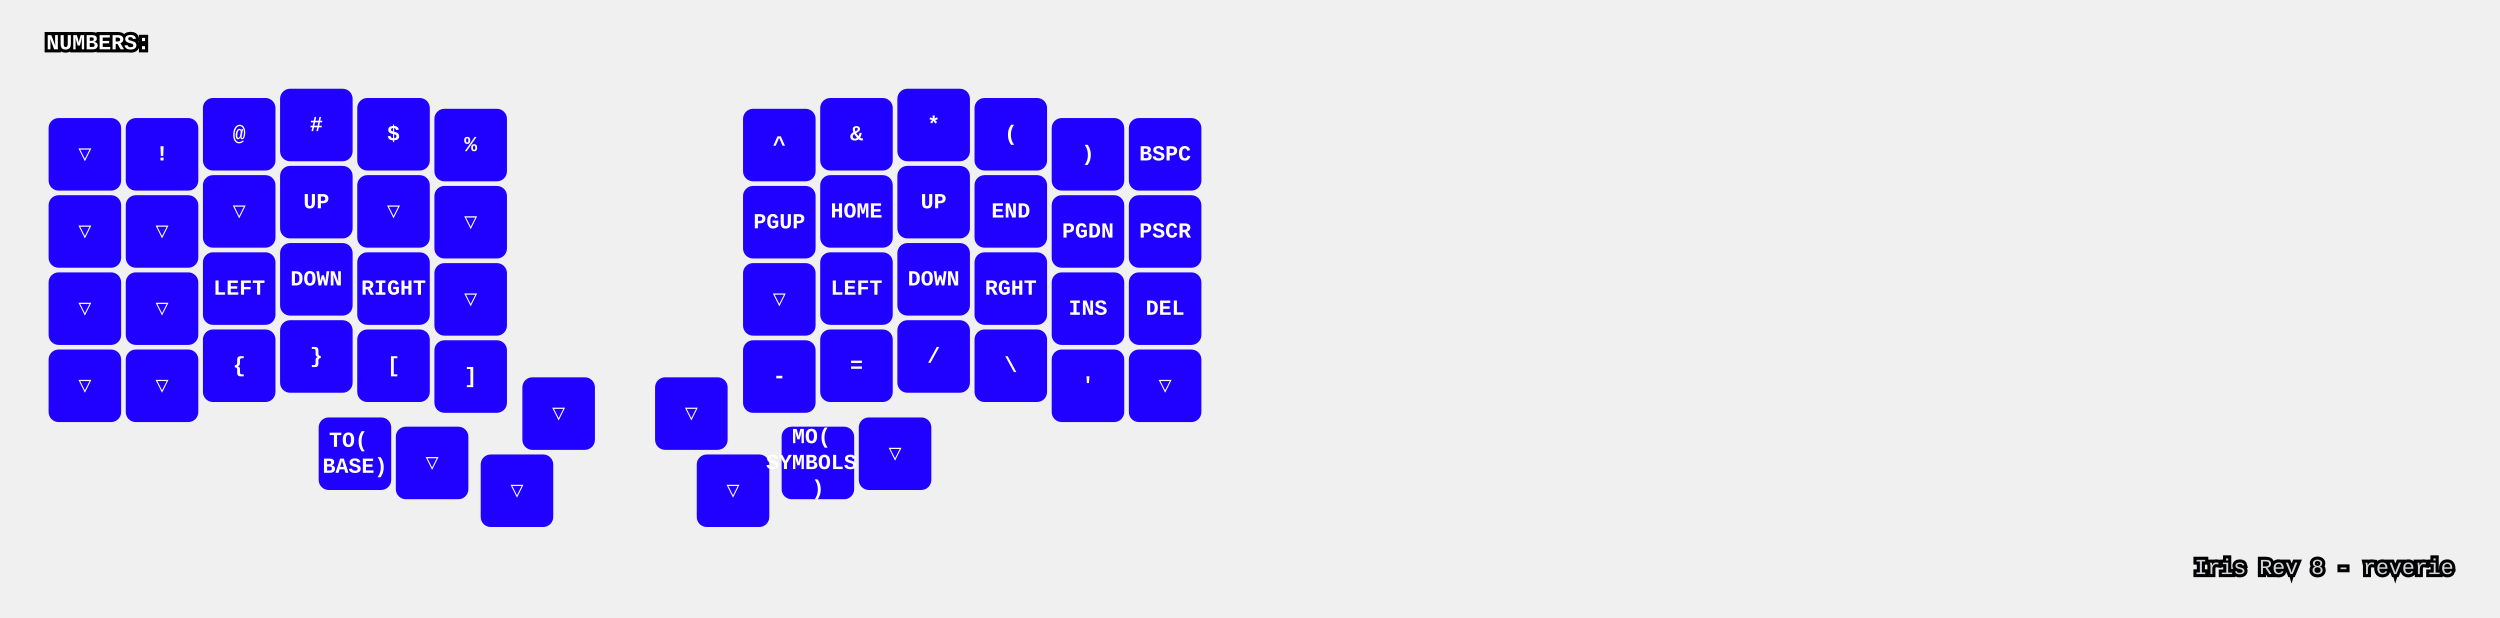
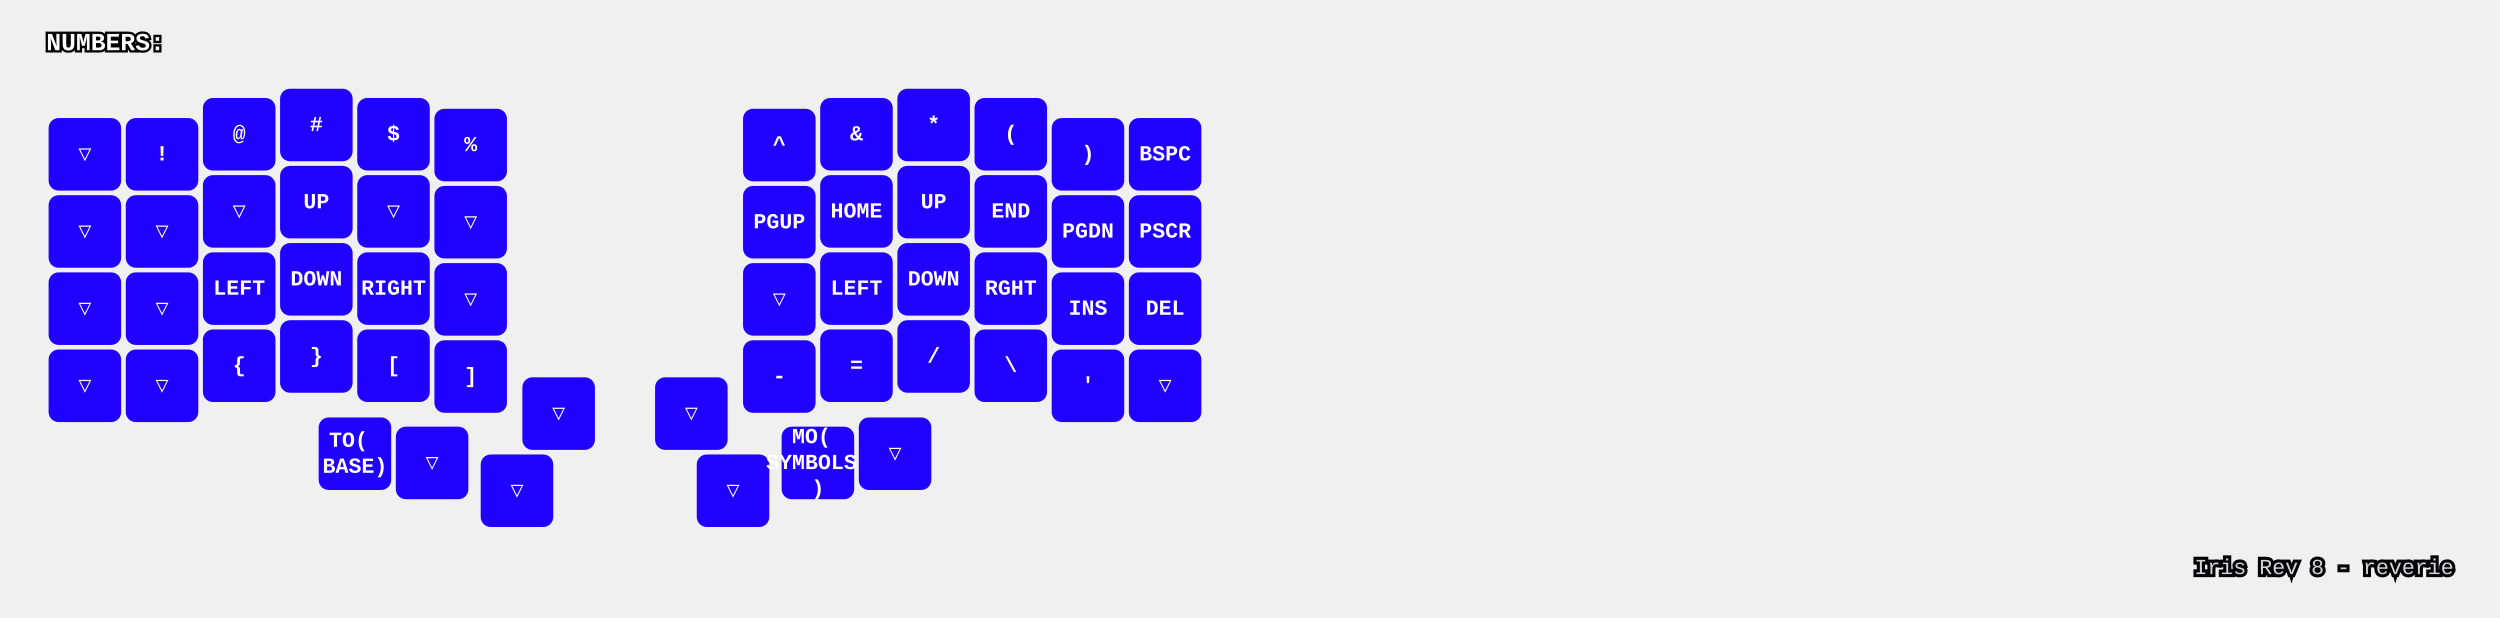
<svg xmlns="http://www.w3.org/2000/svg" width="1620" height="400" viewBox="0 0 1620 400" class="keymap">
  <style>/* inherit to force styles through use tags */
svg path {
    fill: inherit;
}

/* font and background color specifications */
svg.keymap {
    font-family: SFMono-Regular,Consolas,Liberation Mono,Menlo,monospace;
    font-size: 14px;
    font-kerning: normal;
    text-rendering: optimizeLegibility;
    fill: #24292e;
}

/* default key styling */
rect.key {
    fill: #f6f8fa;
}

rect.key, rect.combo {
    stroke: #c9cccf;
    stroke-width: 1;
}

/* default key side styling, only used is draw_key_sides is set */
rect.side {
    filter: brightness(90%);
}

/* color accent for combo boxes */
rect.combo, rect.combo-separate {
    fill: #cdf;
}

/* color accent for held keys */
rect.held, rect.combo.held {
    fill: #fdd;
}

/* color accent for ghost (optional) keys */
rect.ghost, rect.combo.ghost {
    stroke-dasharray: 4, 4;
    stroke-width: 2;
}

text {
    text-anchor: middle;
    dominant-baseline: middle;
}

/* styling for layer labels */
text.label {
    font-weight: bold;
    text-anchor: start;
    stroke: white;
    stroke-width: 4;
    paint-order: stroke;
}

/* styling for optional footer */
text.footer {
    text-anchor: end;
    dominant-baseline: auto;
    stroke: white;
    stroke-width: 4;
    paint-order: stroke;
}

/* styling for combo tap, and key non-tap label text */
text.combo, text.hold, text.shifted, text.left, text.right {
    font-size: 11px;
}

text.hold {
    text-anchor: middle;
    dominant-baseline: auto;
}

text.shifted {
    text-anchor: middle;
    dominant-baseline: hanging;
}

text.left {
    text-anchor: start;
}

text.right {
    text-anchor: end;
}

text.layer-activator {
    text-decoration: underline;
}

/* styling for hold/shifted label text in combo box */
text.combo.hold, text.combo.shifted, text.combo.left, text.combo.right {
    font-size: 8px;
}

/* lighter symbol for transparent keys */
text.trans {
    fill: #7b7e81;
}

/* styling for combo dendrons */
path.combo {
    stroke-width: 1;
    stroke: gray;
    fill: none;
}

/* Start Tabler Icons Cleanup */
/* cannot use height/width with glyphs */
.icon-tabler &gt; path {
    fill: inherit;
    stroke: inherit;
    stroke-width: 2;
}
/* hide tabler's default box */
.icon-tabler &gt; path[stroke="none"][fill="none"] {
    visibility: hidden;
}
/* End Tabler Icons Cleanup */

svg.keymap { fill: #d1d6db; }
rect.key { fill: #3f4750; }
rect.key, rect.combo { stroke: #60666c; }
rect.combo, rect.combo-separate { fill: #1f3d7a; }
rect.held, rect.combo.held { fill: #854747; }
text.label, text.footer { stroke: black; }
text.trans { fill: #7e8184; }
path.combo { stroke: #7f7f7f; }

svg.keymap g.layer-BASE rect.key { fill: #9300ff !important; stroke: #9300ff !important; } /* Star Platinum Purple */ 
svg.keymap g.layer-FUNCTION rect.key { fill: #0fee00 !important; stroke: #0fee00 !important; }  /* Squeeze Toy Alien */ 
svg.keymap g.layer-NUMBERS rect.key { fill: #2000ff !important; stroke: #2000ff !important; }  /* Blue Pencil */ 
svg.keymap g.layer-SYMBOLS rect.key { fill: #ff0000 !important; stroke: #ff0000 !important; } /* Red */ 
svg.keymap g.layer-SYSTEM rect.key { fill: #f6ff00 !important; stroke: #f6ff00 !important; } /* Busy Bee */
svg.keymap g.layer-GAMING rect.key { fill: #00fff4 !important; stroke: #00fff4 !important; } /* Turquoise Blue */ 
svg.keymap g.layer-MACRO rect.key { fill: #ff008e !important; stroke: #ff008e !important; } /* Pink Panther */

/* Make transparent keys have reduced opacity */
rect.ghost { 
  fill: #666666 !important; 
  opacity: 0.3 !important; 
}

/* Better contrast for text on colored backgrounds */
/* Add new layers here: svg.keymap g.layer-NEWLAYER text { fill: #000000; } */
- svg.keymap g.layer-BASE text,
- svg.keymap g.layer-NUMBERS text {
+ 
+ /* Layer title styling - GitHub-friendly colors */
+ text.label {
+   fill: #ffffff !important;
+   font-weight: bold !important;
+   font-size: 16px !important;
+   font-family: Arial, sans-serif !important;
+   stroke: #000000 !important;
+   stroke-width: 3px !important;
+   paint-order: stroke !important;
+ }
+ 
+ /* Key text styling by layer (excluding labels) */
+ svg.keymap g.layer-BASE text:not(.label),
+ svg.keymap g.layer-NUMBERS text:not(.label) {
  fill: #ffffff !important;
  font-weight: bold !important;
  font-size: 14px !important;
}
- svg.keymap g.layer-FUNCTION text,
- svg.keymap g.layer-SYMBOLS text,
- svg.keymap g.layer-SYSTEM text,
- svg.keymap g.layer-GAMING text,
- svg.keymap g.layer-MACRO text {
+ svg.keymap g.layer-FUNCTION text:not(.label),
+ svg.keymap g.layer-SYMBOLS text:not(.label),
+ svg.keymap g.layer-SYSTEM text:not(.label),
+ svg.keymap g.layer-GAMING text:not(.label),
+ svg.keymap g.layer-MACRO text:not(.label) {
  fill: #000000 !important;
  font-weight: bold !important;
  font-size: 14px !important;
}

/* Held/accent keys */
rect.held { 
  fill: #ff6b6b !important; 
  opacity: 0.8 !important; 
}

/* Combo styling */
rect.combo { 
  fill: #4ecdc4 !important; 
  opacity: 0.7 !important; 
}
</style>
  <g transform="translate(30, 0)" class="layer-NUMBERS">
    <text x="0" y="28" class="label" id="NUMBERS">NUMBERS:</text>
    <g transform="translate(0, 56)">
      <g transform="translate(25, 44)" class="key trans keypos-0">
        <rect rx="6" ry="6" x="-23" y="-23" width="46" height="46" class="key trans" />
        <text x="0" y="0" class="key trans tap">▽</text>
      </g>
      <g transform="translate(75, 44)" class="key keypos-1">
        <rect rx="6" ry="6" x="-23" y="-23" width="46" height="46" class="key" />
        <text x="0" y="0" class="key tap">!</text>
      </g>
      <g transform="translate(125, 31)" class="key keypos-2">
        <rect rx="6" ry="6" x="-23" y="-23" width="46" height="46" class="key" />
        <text x="0" y="0" class="key tap">@</text>
      </g>
      <g transform="translate(175, 25)" class="key keypos-3">
        <rect rx="6" ry="6" x="-23" y="-23" width="46" height="46" class="key" />
        <text x="0" y="0" class="key tap">#</text>
      </g>
      <g transform="translate(225, 31)" class="key keypos-4">
        <rect rx="6" ry="6" x="-23" y="-23" width="46" height="46" class="key" />
        <text x="0" y="0" class="key tap">$</text>
      </g>
      <g transform="translate(275, 38)" class="key keypos-5">
        <rect rx="6" ry="6" x="-23" y="-23" width="46" height="46" class="key" />
        <text x="0" y="0" class="key tap">%</text>
      </g>
      <g transform="translate(475, 38)" class="key keypos-6">
        <rect rx="6" ry="6" x="-23" y="-23" width="46" height="46" class="key" />
        <text x="0" y="0" class="key tap">^</text>
      </g>
      <g transform="translate(525, 31)" class="key keypos-7">
        <rect rx="6" ry="6" x="-23" y="-23" width="46" height="46" class="key" />
        <text x="0" y="0" class="key tap">&amp;</text>
      </g>
      <g transform="translate(575, 25)" class="key keypos-8">
        <rect rx="6" ry="6" x="-23" y="-23" width="46" height="46" class="key" />
        <text x="0" y="0" class="key tap">*</text>
      </g>
      <g transform="translate(625, 31)" class="key keypos-9">
        <rect rx="6" ry="6" x="-23" y="-23" width="46" height="46" class="key" />
        <text x="0" y="0" class="key tap">(</text>
      </g>
      <g transform="translate(675, 44)" class="key keypos-10">
        <rect rx="6" ry="6" x="-23" y="-23" width="46" height="46" class="key" />
        <text x="0" y="0" class="key tap">)</text>
      </g>
      <g transform="translate(725, 44)" class="key keypos-11">
        <rect rx="6" ry="6" x="-23" y="-23" width="46" height="46" class="key" />
        <text x="0" y="0" class="key tap">BSPC</text>
      </g>
      <g transform="translate(25, 94)" class="key trans keypos-12">
        <rect rx="6" ry="6" x="-23" y="-23" width="46" height="46" class="key trans" />
        <text x="0" y="0" class="key trans tap">▽</text>
      </g>
      <g transform="translate(75, 94)" class="key trans keypos-13">
        <rect rx="6" ry="6" x="-23" y="-23" width="46" height="46" class="key trans" />
        <text x="0" y="0" class="key trans tap">▽</text>
      </g>
      <g transform="translate(125, 81)" class="key trans keypos-14">
        <rect rx="6" ry="6" x="-23" y="-23" width="46" height="46" class="key trans" />
        <text x="0" y="0" class="key trans tap">▽</text>
      </g>
      <g transform="translate(175, 75)" class="key keypos-15">
        <rect rx="6" ry="6" x="-23" y="-23" width="46" height="46" class="key" />
        <text x="0" y="0" class="key tap">UP</text>
      </g>
      <g transform="translate(225, 81)" class="key trans keypos-16">
        <rect rx="6" ry="6" x="-23" y="-23" width="46" height="46" class="key trans" />
        <text x="0" y="0" class="key trans tap">▽</text>
      </g>
      <g transform="translate(275, 88)" class="key trans keypos-17">
        <rect rx="6" ry="6" x="-23" y="-23" width="46" height="46" class="key trans" />
        <text x="0" y="0" class="key trans tap">▽</text>
      </g>
      <g transform="translate(475, 88)" class="key keypos-18">
        <rect rx="6" ry="6" x="-23" y="-23" width="46" height="46" class="key" />
        <text x="0" y="0" class="key tap">PGUP</text>
      </g>
      <g transform="translate(525, 81)" class="key keypos-19">
        <rect rx="6" ry="6" x="-23" y="-23" width="46" height="46" class="key" />
        <text x="0" y="0" class="key tap">HOME</text>
      </g>
      <g transform="translate(575, 75)" class="key keypos-20">
        <rect rx="6" ry="6" x="-23" y="-23" width="46" height="46" class="key" />
        <text x="0" y="0" class="key tap">UP</text>
      </g>
      <g transform="translate(625, 81)" class="key keypos-21">
        <rect rx="6" ry="6" x="-23" y="-23" width="46" height="46" class="key" />
        <text x="0" y="0" class="key tap">END</text>
      </g>
      <g transform="translate(675, 94)" class="key keypos-22">
        <rect rx="6" ry="6" x="-23" y="-23" width="46" height="46" class="key" />
        <text x="0" y="0" class="key tap">PGDN</text>
      </g>
      <g transform="translate(725, 94)" class="key keypos-23">
        <rect rx="6" ry="6" x="-23" y="-23" width="46" height="46" class="key" />
        <text x="0" y="0" class="key tap">PSCR</text>
      </g>
      <g transform="translate(25, 144)" class="key trans keypos-24">
        <rect rx="6" ry="6" x="-23" y="-23" width="46" height="46" class="key trans" />
        <text x="0" y="0" class="key trans tap">▽</text>
      </g>
      <g transform="translate(75, 144)" class="key trans keypos-25">
        <rect rx="6" ry="6" x="-23" y="-23" width="46" height="46" class="key trans" />
        <text x="0" y="0" class="key trans tap">▽</text>
      </g>
      <g transform="translate(125, 131)" class="key keypos-26">
        <rect rx="6" ry="6" x="-23" y="-23" width="46" height="46" class="key" />
        <text x="0" y="0" class="key tap">LEFT</text>
      </g>
      <g transform="translate(175, 125)" class="key keypos-27">
        <rect rx="6" ry="6" x="-23" y="-23" width="46" height="46" class="key" />
        <text x="0" y="0" class="key tap">DOWN</text>
      </g>
      <g transform="translate(225, 131)" class="key keypos-28">
        <rect rx="6" ry="6" x="-23" y="-23" width="46" height="46" class="key" />
        <text x="0" y="0" class="key tap">RIGHT</text>
      </g>
      <g transform="translate(275, 138)" class="key trans keypos-29">
        <rect rx="6" ry="6" x="-23" y="-23" width="46" height="46" class="key trans" />
        <text x="0" y="0" class="key trans tap">▽</text>
      </g>
      <g transform="translate(475, 138)" class="key trans keypos-30">
        <rect rx="6" ry="6" x="-23" y="-23" width="46" height="46" class="key trans" />
        <text x="0" y="0" class="key trans tap">▽</text>
      </g>
      <g transform="translate(525, 131)" class="key keypos-31">
        <rect rx="6" ry="6" x="-23" y="-23" width="46" height="46" class="key" />
        <text x="0" y="0" class="key tap">LEFT</text>
      </g>
      <g transform="translate(575, 125)" class="key keypos-32">
        <rect rx="6" ry="6" x="-23" y="-23" width="46" height="46" class="key" />
        <text x="0" y="0" class="key tap">DOWN</text>
      </g>
      <g transform="translate(625, 131)" class="key keypos-33">
        <rect rx="6" ry="6" x="-23" y="-23" width="46" height="46" class="key" />
        <text x="0" y="0" class="key tap">RGHT</text>
      </g>
      <g transform="translate(675, 144)" class="key keypos-34">
        <rect rx="6" ry="6" x="-23" y="-23" width="46" height="46" class="key" />
        <text x="0" y="0" class="key tap">INS</text>
      </g>
      <g transform="translate(725, 144)" class="key keypos-35">
        <rect rx="6" ry="6" x="-23" y="-23" width="46" height="46" class="key" />
        <text x="0" y="0" class="key tap">DEL</text>
      </g>
      <g transform="translate(25, 194)" class="key trans keypos-36">
        <rect rx="6" ry="6" x="-23" y="-23" width="46" height="46" class="key trans" />
        <text x="0" y="0" class="key trans tap">▽</text>
      </g>
      <g transform="translate(75, 194)" class="key trans keypos-37">
        <rect rx="6" ry="6" x="-23" y="-23" width="46" height="46" class="key trans" />
        <text x="0" y="0" class="key trans tap">▽</text>
      </g>
      <g transform="translate(125, 181)" class="key keypos-38">
        <rect rx="6" ry="6" x="-23" y="-23" width="46" height="46" class="key" />
        <text x="0" y="0" class="key tap">{</text>
      </g>
      <g transform="translate(175, 175)" class="key keypos-39">
        <rect rx="6" ry="6" x="-23" y="-23" width="46" height="46" class="key" />
        <text x="0" y="0" class="key tap">}</text>
      </g>
      <g transform="translate(225, 181)" class="key keypos-40">
        <rect rx="6" ry="6" x="-23" y="-23" width="46" height="46" class="key" />
        <text x="0" y="0" class="key tap">[</text>
      </g>
      <g transform="translate(275, 188)" class="key keypos-41">
        <rect rx="6" ry="6" x="-23" y="-23" width="46" height="46" class="key" />
        <text x="0" y="0" class="key tap">]</text>
      </g>
      <g transform="translate(332, 212)" class="key trans keypos-42">
        <rect rx="6" ry="6" x="-23" y="-23" width="46" height="46" class="key trans" />
        <text x="0" y="0" class="key trans tap">▽</text>
      </g>
      <g transform="translate(418, 212)" class="key trans keypos-43">
        <rect rx="6" ry="6" x="-23" y="-23" width="46" height="46" class="key trans" />
        <text x="0" y="0" class="key trans tap">▽</text>
      </g>
      <g transform="translate(475, 188)" class="key keypos-44">
        <rect rx="6" ry="6" x="-23" y="-23" width="46" height="46" class="key" />
        <text x="0" y="0" class="key tap">-</text>
      </g>
      <g transform="translate(525, 181)" class="key keypos-45">
        <rect rx="6" ry="6" x="-23" y="-23" width="46" height="46" class="key" />
        <text x="0" y="0" class="key tap">=</text>
      </g>
      <g transform="translate(575, 175)" class="key keypos-46">
        <rect rx="6" ry="6" x="-23" y="-23" width="46" height="46" class="key" />
        <text x="0" y="0" class="key tap">/</text>
      </g>
      <g transform="translate(625, 181)" class="key keypos-47">
        <rect rx="6" ry="6" x="-23" y="-23" width="46" height="46" class="key" />
        <text x="0" y="0" class="key tap">\</text>
      </g>
      <g transform="translate(675, 194)" class="key keypos-48">
        <rect rx="6" ry="6" x="-23" y="-23" width="46" height="46" class="key" />
        <text x="0" y="0" class="key tap">'</text>
      </g>
      <g transform="translate(725, 194)" class="key trans keypos-49">
        <rect rx="6" ry="6" x="-23" y="-23" width="46" height="46" class="key trans" />
        <text x="0" y="0" class="key trans tap">▽</text>
      </g>
      <g transform="translate(200, 238)" class="key keypos-50">
        <rect rx="6" ry="6" x="-23" y="-23" width="46" height="46" class="key" />
        <text x="0" y="0" class="key tap">
          <tspan x="0" dy="-0.6em">TO(</tspan>
          <tspan x="0" dy="1.2em">BASE)</tspan>
        </text>
      </g>
      <g transform="translate(250, 244)" class="key trans keypos-51">
        <rect rx="6" ry="6" x="-23" y="-23" width="46" height="46" class="key trans" />
        <text x="0" y="0" class="key trans tap">▽</text>
      </g>
      <g transform="translate(305, 262)" class="key trans keypos-52">
        <rect rx="6" ry="6" x="-23" y="-23" width="46" height="46" class="key trans" />
        <text x="0" y="0" class="key trans tap">▽</text>
      </g>
      <g transform="translate(445, 262)" class="key trans keypos-53">
        <rect rx="6" ry="6" x="-23" y="-23" width="46" height="46" class="key trans" />
        <text x="0" y="0" class="key trans tap">▽</text>
      </g>
      <g transform="translate(500, 244)" class="key keypos-54">
        <rect rx="6" ry="6" x="-23" y="-23" width="46" height="46" class="key" />
        <text x="0" y="0" class="key tap">
          <tspan x="0" dy="-1.2em">MO(</tspan>
          <tspan x="0" dy="1.2em">SYMBOLS</tspan>
          <tspan x="0" dy="1.2em">)</tspan>
        </text>
      </g>
      <g transform="translate(550, 238)" class="key trans keypos-55">
        <rect rx="6" ry="6" x="-23" y="-23" width="46" height="46" class="key trans" />
        <text x="0" y="0" class="key trans tap">▽</text>
      </g>
    </g>
  </g>
  <text x="1590.0" y="372.0" class="footer">Iris Rev 8 - reverie</text>
</svg>
